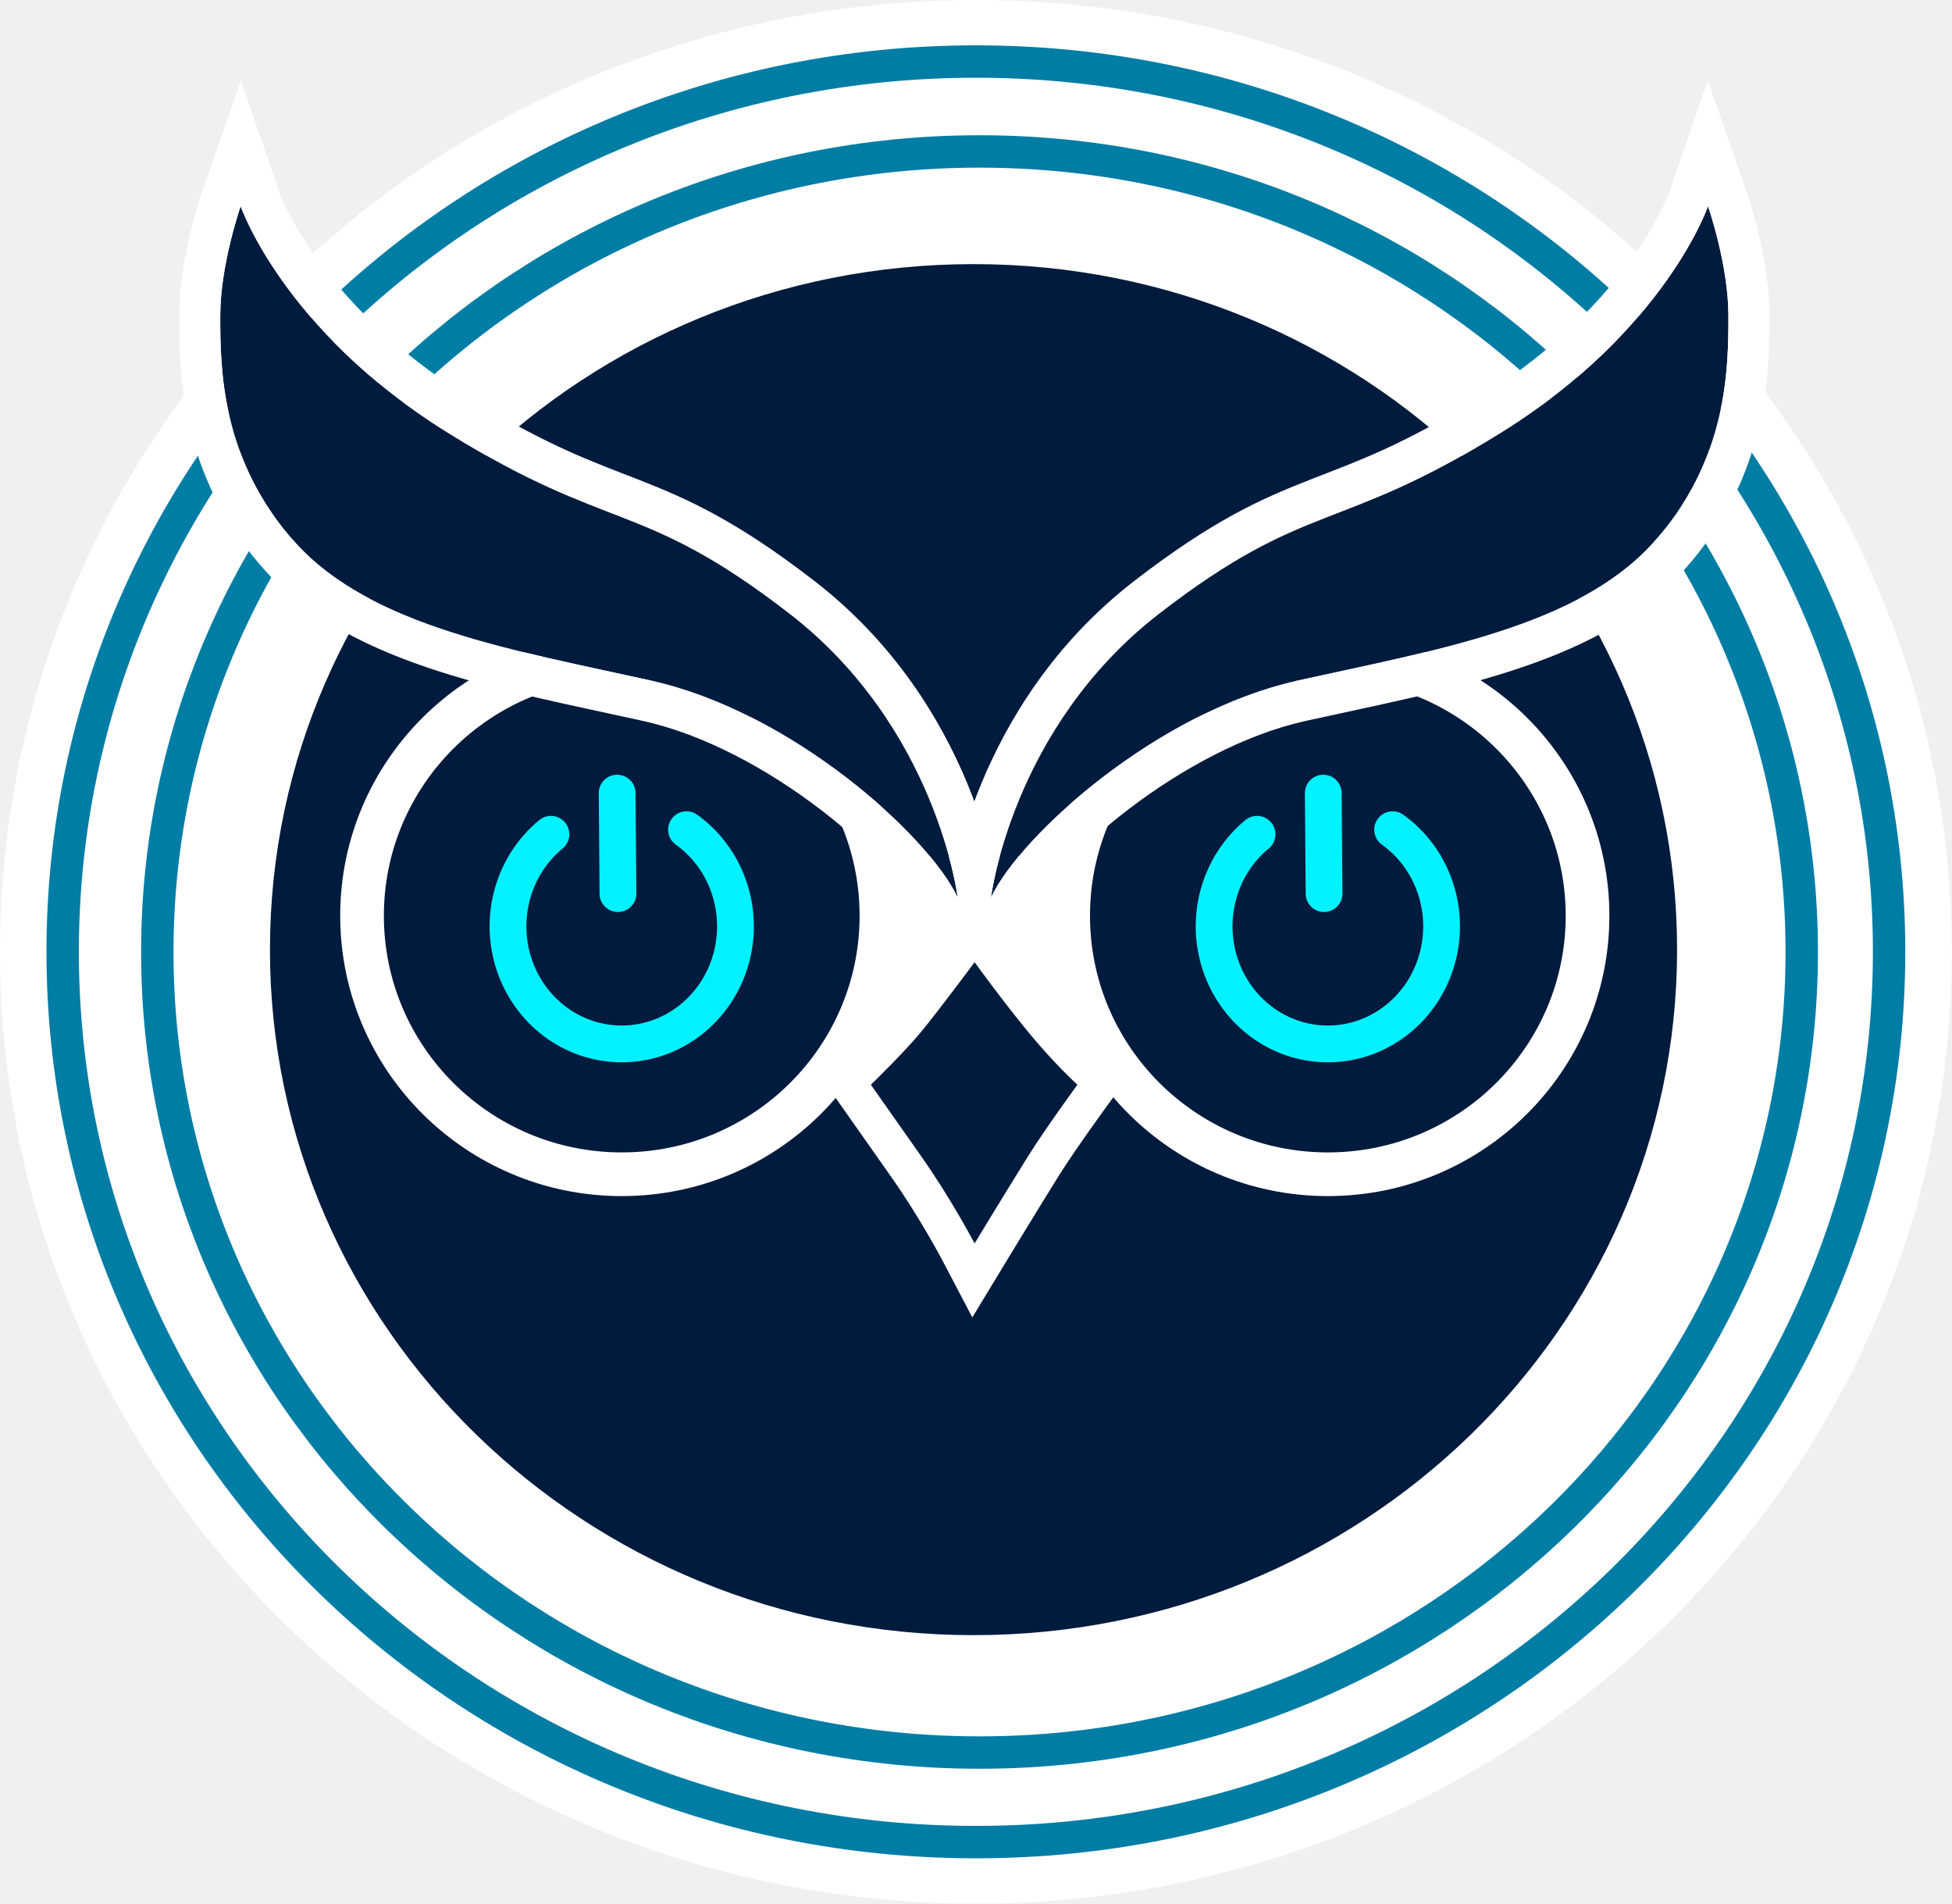
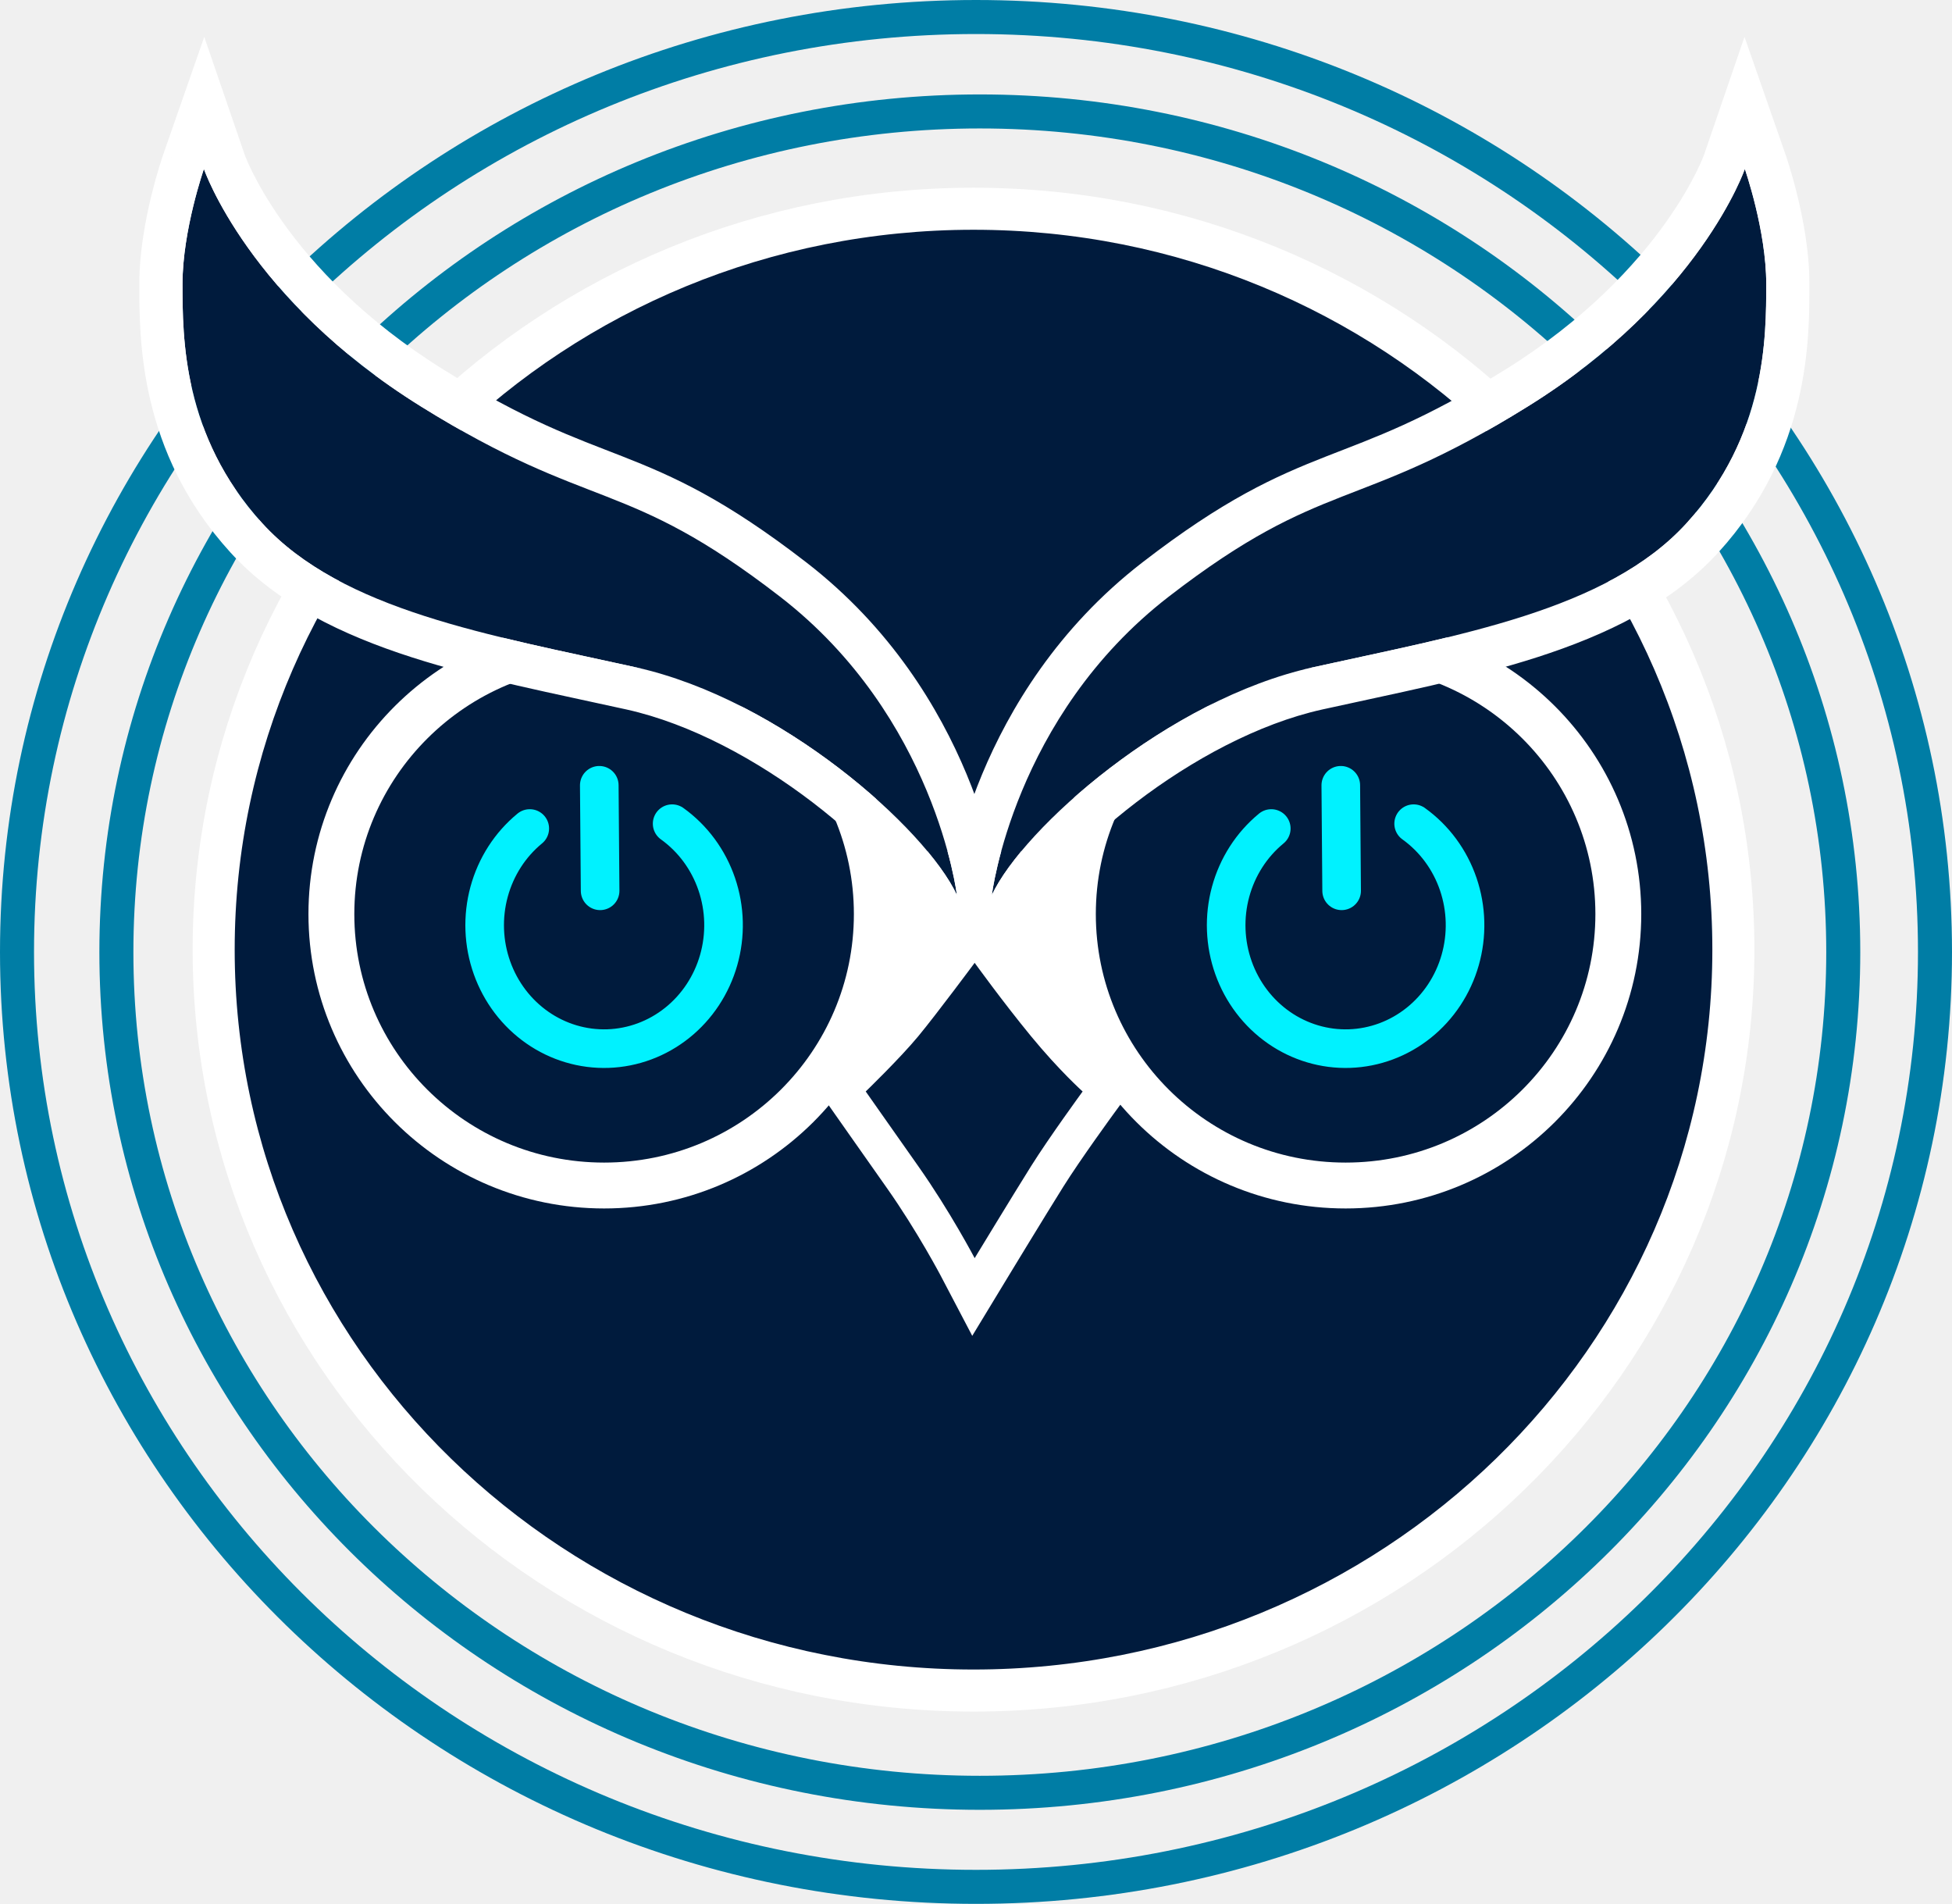
- <svg xmlns="http://www.w3.org/2000/svg" width="5363" height="5229" viewBox="0 0 5363 5229" fill="none">
-   <ellipse cx="2681.18" cy="2614.5" rx="2681.18" ry="2614.5" fill="white" />
-   <path d="M2681.18 169C4067.92 169 5190.18 1264.94 5190.18 2614.5C5190.18 3964.06 4067.92 5060 2681.18 5060C1294.43 5060 172.175 3964.06 172.175 2614.5C172.175 1264.94 1294.43 169 2681.18 169Z" stroke="#007DA5" stroke-linejoin="miter" stroke-miterlimit="10" stroke-width="89" />
-   <path d="M2691.18 416C3939.9 416 4950.18 1401.63 4950.18 2615C4950.18 3828.37 3939.9 4814 2691.18 4814C1442.45 4814 432.175 3828.37 432.175 2615C432.175 1401.63 1442.45 416 2691.18 416Z" stroke="#007DA5" stroke-linejoin="miter" stroke-miterlimit="10" stroke-width="89" />
-   <ellipse cx="2674.68" cy="2608.5" rx="1933" ry="1883" fill="#001B3D" />
-   <path d="M1708.18 1805.5C2102.49 1805.5 2421.68 2123.63 2421.68 2515.5C2421.68 2907.37 2102.49 3225.5 1708.18 3225.5C1313.86 3225.5 994.675 2907.37 994.675 2515.5C994.675 2123.63 1313.86 1805.5 1708.18 1805.5Z" stroke="white" stroke-linejoin="miter" stroke-miterlimit="10" stroke-width="120" />
-   <path d="M3648.18 1805.5C4042.49 1805.5 4361.68 2123.63 4361.68 2515.5C4361.68 2907.37 4042.49 3225.5 3648.18 3225.5C3253.86 3225.5 2934.68 2907.37 2934.68 2515.5C2934.68 2123.63 3253.86 1805.5 3648.18 1805.5Z" stroke="white" stroke-linejoin="miter" stroke-miterlimit="10" stroke-width="120" />
-   <path d="M2405.18 2867V2351H2928.18L2960.18 2867L2668.18 2569L2405.18 2867Z" fill="white" />
-   <path d="M2678.28 2558.31L2718.24 2613.77C2719.57 2615.6 2720.37 2616.71 2721.43 2618.17C2723.54 2621.07 2726.66 2625.35 2730.63 2630.77C2738.58 2641.61 2749.97 2657.01 2763.64 2675.21C2791.05 2711.67 2827.44 2759.03 2863.8 2803.25C2899.68 2846.89 2932.4 2881.9 2956.05 2905.91C2967.86 2917.91 2977.39 2927.13 2983.88 2933.29C2987.13 2936.36 2989.61 2938.67 2991.25 2940.17C2993.46 2942.19 2993.48 2942.21 2993.5 2942.22L3027.29 2972.42L3000.54 3009.01C2998.96 3011.18 2998.01 3012.47 2996.79 3014.15C2994.35 3017.51 2990.8 3022.41 2986.39 3028.53C2977.56 3040.78 2965.28 3057.91 2951.52 3077.4C2923.85 3116.6 2890.76 3164.55 2867.53 3201.57C2843.71 3239.53 2806.98 3299.42 2776.1 3350C2760.68 3375.24 2746.76 3398.11 2736.69 3414.66C2731.66 3422.94 2727.59 3429.63 2724.78 3434.26C2723.37 3436.57 2722.28 3438.37 2721.55 3439.58L2674.51 3517.1L2633.4 3438.73C2632.31 3436.67 2631.62 3435.37 2630.7 3433.66C2628.86 3430.23 2626.12 3425.15 2622.55 3418.67C2615.42 3405.7 2605.03 3387.12 2592.05 3364.88C2566.05 3320.31 2529.96 3261.49 2489.3 3203.8C2447.54 3144.53 2413.15 3095.64 2389.2 3061.56C2377.23 3044.52 2367.87 3031.19 2361.49 3022.11C2358.31 3017.57 2355.87 3014.1 2354.23 3011.76L2327.21 2973.23L2357.93 2943.55C2359.51 2942.02 2360.46 2941.09 2361.7 2939.88C2364.18 2937.46 2367.8 2933.92 2372.3 2929.48C2381.3 2920.6 2393.8 2908.17 2407.76 2893.96C2436 2865.22 2469.1 2830.37 2491.66 2803.12C2514.87 2775.07 2551.14 2727.88 2582.07 2687.05C2597.43 2666.78 2611.31 2648.3 2621.34 2634.89C2626.36 2628.18 2630.41 2622.75 2633.21 2619C2634.61 2617.12 2635.69 2615.66 2636.43 2614.68L2678.28 2558.31Z" stroke="white" stroke-linejoin="miter" stroke-miterlimit="10" stroke-width="100" />
-   <path d="M1886.17 2279.02C1940.18 2317.7 1981.02 2373 2002.88 2437.06C2024.74 2501.11 2026.51 2570.65 2007.93 2635.8C1989.35 2700.96 1951.38 2758.4 1899.41 2799.96C1847.44 2841.52 1784.11 2865.1 1718.43 2867.33C1652.76 2869.56 1588.07 2850.33 1533.57 2812.38C1479.07 2774.43 1437.54 2719.69 1414.86 2655.94C1392.19 2592.19 1389.54 2522.68 1407.28 2457.28C1425.03 2391.88 1462.27 2333.93 1513.71 2291.66" stroke="#00F2FF" stroke-width="101" stroke-linecap="round" />
-   <line x1="1695.58" y1="2178.6" x2="1697.77" y2="2454.6" stroke="#00F2FF" stroke-width="101" stroke-linecap="round" />
-   <path d="M3826.17 2279.02C3880.18 2317.7 3921.02 2373 3942.88 2437.06C3964.74 2501.11 3966.51 2570.65 3947.93 2635.8C3929.35 2700.96 3891.38 2758.4 3839.41 2799.96C3787.44 2841.52 3724.11 2865.1 3658.43 2867.33C3592.76 2869.56 3528.07 2850.33 3473.57 2812.38C3419.07 2774.43 3377.54 2719.69 3354.86 2655.94C3332.19 2592.19 3329.54 2522.68 3347.28 2457.28C3365.03 2391.88 3402.27 2333.93 3453.71 2291.66" stroke="#00F2FF" stroke-width="101" stroke-linecap="round" />
-   <mask id="path-12-outside-1_0_1" maskUnits="userSpaceOnUse" x="492.175" y="220.921" width="4370" height="2293" fill="black">
-     <rect fill="white" x="492.175" y="220.921" width="4370" height="2293" />
-     <path d="M661.176 566.5C661.24 566.687 778.299 907.577 1228.67 1187.5C1679.17 1467.5 1761.18 1370.64 2168.18 1685C2575.12 1999.31 2631.16 2465.37 2631.17 2465.5C2548.78 2290.4 2170.17 1954 1791.17 1870C1412.17 1786 1022.17 1722 813.675 1493C605.176 1264 605.176 1007 605.176 867C605.176 727 661.176 566.5 661.176 566.5ZM4692.67 566.5C4692.67 566.5 4748.67 727 4748.67 867C4748.67 1007 4748.67 1264 4540.18 1493C4331.68 1722 3941.68 1786 3562.68 1870C3183.68 1954 2805.07 2290.4 2722.68 2465.5C2722.7 2465.31 2778.75 1999.29 3185.67 1685C3592.68 1370.64 3674.68 1467.5 4125.18 1187.5C4575.65 907.513 4692.66 566.533 4692.67 566.5Z" />
+ <svg xmlns="http://www.w3.org/2000/svg" viewBox="0 0 5107 4980" fill="none">
+   <path d="M2553.5 44.5C3940.25 44.5 5062.5 1140.44 5062.5 2490C5062.5 3839.56 3940.25 4935.5 2553.5 4935.5C1166.75 4935.5 44.5 3839.56 44.5 2490C44.5 1140.44 1166.75 44.5 2553.5 44.5Z" stroke="#007DA5" stroke-linejoin="miter" stroke-miterlimit="10" stroke-width="89" />
+   <path d="M2563.5 291.5C3812.23 291.5 4822.5 1277.13 4822.5 2490.5C4822.5 3703.87 3812.23 4689.5 2563.5 4689.5C1314.77 4689.5 304.5 3703.87 304.5 2490.5C304.5 1277.13 1314.77 291.5 2563.5 291.5Z" stroke="#007DA5" stroke-linejoin="miter" stroke-miterlimit="10" stroke-width="89" />
+   <path d="M2547 546C3643.57 546 4535 1412.32 4535 2484C4535 3555.68 3643.57 4422 2547 4422C1450.43 4422 559 3555.68 559 2484C559 1412.32 1450.43 546 2547 546Z" fill="#001B3D" stroke="white" stroke-linejoin="miter" stroke-miterlimit="10" stroke-width="110" />
+   <path d="M1580.5 1681C1974.81 1681 2294 1999.13 2294 2391C2294 2782.87 1974.81 3101 1580.5 3101C1186.19 3101 867 2782.87 867 2391C867 1999.13 1186.19 1681 1580.5 1681Z" stroke="white" stroke-linejoin="miter" stroke-miterlimit="10" stroke-width="120" />
+   <path d="M3520.5 1681C3914.81 1681 4234 1999.13 4234 2391C4234 2782.87 3914.81 3101 3520.5 3101C3126.19 3101 2807 2782.87 2807 2391C2807 1999.13 3126.19 1681 3520.5 1681Z" stroke="white" stroke-linejoin="miter" stroke-miterlimit="10" stroke-width="120" />
+   <path d="M2277.5 2742.5V2226.5H2800.5L2832.5 2742.5L2540.5 2444.5L2277.5 2742.5Z" fill="white" />
+   <path d="M2550.61 2433.81L2590.57 2489.27C2591.89 2491.1 2592.7 2492.21 2593.75 2493.67C2595.86 2496.57 2598.98 2500.85 2602.96 2506.27C2610.91 2517.11 2622.29 2532.51 2635.97 2550.71C2663.37 2587.17 2699.77 2634.53 2736.12 2678.75C2772.01 2722.39 2804.72 2757.4 2828.37 2781.41C2840.19 2793.41 2849.71 2802.63 2856.21 2808.79C2859.45 2811.86 2861.94 2814.17 2863.57 2815.67C2865.79 2817.69 2865.81 2817.71 2865.82 2817.72L2899.62 2847.92L2872.86 2884.51C2871.28 2886.68 2870.34 2887.97 2869.12 2889.65C2866.68 2893.01 2863.13 2897.91 2858.71 2904.03C2849.88 2916.28 2837.61 2933.41 2823.85 2952.9C2796.18 2992.1 2763.09 3040.05 2739.85 3077.07C2716.04 3115.03 2679.31 3174.92 2648.42 3225.5C2633 3250.74 2619.08 3273.61 2609.02 3290.16C2603.98 3298.44 2599.91 3305.13 2597.1 3309.76C2595.7 3312.07 2594.61 3313.87 2593.87 3315.08L2546.84 3392.6L2505.72 3314.23C2504.63 3312.17 2503.94 3310.87 2503.02 3309.16C2501.19 3305.73 2498.44 3300.65 2494.88 3294.17C2487.75 3281.2 2477.35 3262.62 2464.38 3240.38C2438.37 3195.81 2402.28 3136.99 2361.63 3079.3C2319.86 3020.03 2285.48 2971.14 2261.53 2937.06C2249.56 2920.02 2240.19 2906.69 2233.82 2897.61C2230.63 2893.07 2228.19 2889.6 2226.55 2887.26L2199.54 2848.73L2230.25 2819.05C2231.83 2817.52 2232.79 2816.59 2234.03 2815.38C2236.51 2812.96 2240.13 2809.42 2244.62 2804.98C2253.62 2796.1 2266.12 2783.67 2280.09 2769.46C2308.33 2740.72 2341.43 2705.87 2363.98 2678.62C2387.2 2650.57 2423.46 2603.38 2454.4 2562.55C2469.76 2542.28 2483.63 2523.8 2493.67 2510.39C2498.69 2503.68 2502.74 2498.25 2505.54 2494.5C2506.93 2492.62 2508.02 2491.16 2508.75 2490.18L2550.61 2433.81Z" stroke="white" stroke-linejoin="miter" stroke-miterlimit="10" stroke-width="100" />
+   <path d="M1758.5 2154.52C1812.51 2193.2 1853.35 2248.5 1875.2 2312.56C1897.06 2376.61 1898.83 2446.15 1880.25 2511.3C1861.68 2576.46 1823.71 2633.9 1771.73 2675.46C1719.76 2717.02 1656.44 2740.6 1590.76 2742.83C1525.08 2745.06 1460.4 2725.83 1405.9 2687.88C1351.4 2649.93 1309.86 2595.19 1287.19 2531.44C1264.52 2467.69 1261.86 2398.18 1279.61 2332.78C1297.35 2267.38 1334.59 2209.43 1386.03 2167.16" stroke="#00F2FF" stroke-width="101" stroke-linecap="round" />
+   <line x1="1567.9" y1="2054.1" x2="1570.1" y2="2330.1" stroke="#00F2FF" stroke-width="101" stroke-linecap="round" />
+   <path d="M3698.5 2154.52C3752.51 2193.2 3793.35 2248.5 3815.2 2312.56C3837.06 2376.61 3838.83 2446.15 3820.25 2511.3C3801.68 2576.46 3763.71 2633.9 3711.73 2675.46C3659.76 2717.02 3596.44 2740.6 3530.76 2742.83C3465.08 2745.06 3400.4 2725.83 3345.9 2687.88C3291.4 2649.93 3249.86 2595.19 3227.19 2531.44C3204.52 2467.69 3201.86 2398.18 3219.61 2332.78C3237.35 2267.38 3274.59 2209.43 3326.03 2167.16" stroke="#00F2FF" stroke-width="101" stroke-linecap="round" />
+   <mask id="path-11-outside-1_0_1" maskUnits="userSpaceOnUse" x="363.501" y="96" width="4371" height="2294" fill="black">
+     <rect fill="white" x="363.501" y="96" width="4371" height="2294" />
+     <path fill-rule="evenodd" clip-rule="evenodd" d="M533.501 442C533.565 442.187 650.624 783.077 1101 1063C1551.5 1343 1633.5 1246.14 2040.5 1560.5C2447.45 1874.81 2503.48 2340.87 2503.5 2341C2421.11 2165.9 2042.5 1829.5 1663.5 1745.5C1284.5 1661.5 894.499 1597.5 686 1368.5C477.5 1139.5 477.501 882.5 477.501 742.5C477.501 602.5 533.501 442 533.501 442ZM4565 442C4565 442 4621 602.5 4621 742.5C4621 882.5 4621 1139.5 4412.5 1368.5C4204 1597.5 3814 1661.5 3435 1745.5C3056 1829.5 2677.39 2165.9 2595 2341C2595 2341 2651 1874.86 3058 1560.5C3465 1246.14 3547 1343 3997.5 1063C4447.98 783.013 4564.99 442.033 4565 442Z" />
  </mask>
-   <path d="M661.176 566.5C661.24 566.687 778.299 907.577 1228.67 1187.5C1679.17 1467.5 1761.18 1370.64 2168.18 1685C2575.12 1999.31 2631.16 2465.37 2631.17 2465.5C2548.78 2290.4 2170.17 1954 1791.17 1870C1412.17 1786 1022.17 1722 813.675 1493C605.176 1264 605.176 1007 605.176 867C605.176 727 661.176 566.5 661.176 566.5ZM4692.67 566.5C4692.67 566.5 4748.67 727 4748.67 867C4748.67 1007 4748.67 1264 4540.18 1493C4331.68 1722 3941.68 1786 3562.68 1870C3183.68 1954 2805.07 2290.4 2722.68 2465.5C2722.7 2465.31 2778.75 1999.29 3185.67 1685C3592.68 1370.64 3674.68 1467.5 4125.18 1187.5C4575.65 907.513 4692.66 566.533 4692.67 566.5Z" fill="#001B3D" />
-   <path d="M661.176 566.5L768.055 529.814L662.049 220.985L554.484 529.274L661.176 566.5ZM1228.67 1187.5L1169.02 1283.47V1283.47L1228.67 1187.5ZM2168.18 1685L2237.25 1595.57V1595.57L2168.18 1685ZM2631.17 2465.5L2528.93 2513.61L2743.37 2452.02L2631.17 2465.5ZM1791.17 1870L1815.63 1759.68V1759.68L1791.17 1870ZM813.675 1493L730.119 1569.08H730.119L813.675 1493ZM605.176 867L492.176 867L605.176 867ZM4692.67 566.5L4799.37 529.274L4691.78 220.932L4585.79 529.825L4692.67 566.5ZM4748.67 867L4861.67 867L4748.67 867ZM4540.18 1493L4623.73 1569.08V1569.08L4540.18 1493ZM3562.68 1870L3538.22 1759.68V1759.68L3562.68 1870ZM2722.68 2465.5L2610.48 2452.01L2824.92 2513.61L2722.68 2465.5ZM3185.67 1685L3116.6 1595.57V1595.57L3185.67 1685ZM4125.18 1187.5L4184.83 1283.47V1283.47L4125.18 1187.5ZM661.176 566.5L554.297 603.186C559.785 619.174 689.757 985.593 1169.02 1283.47L1228.67 1187.5L1288.33 1091.53C866.841 829.561 762.696 514.201 768.055 529.814L661.176 566.5ZM1228.67 1187.5L1169.02 1283.47C1403.98 1429.51 1545.86 1478.51 1673.48 1528.56C1793.23 1575.53 1905.65 1625.01 2099.1 1774.43L2168.18 1685L2237.25 1595.57C2023.7 1430.63 1891.62 1371.36 1756 1318.17C1628.24 1268.06 1503.87 1225.49 1288.33 1091.53L1228.67 1187.5ZM2168.18 1685L2099.1 1774.43C2468.65 2059.86 2519.87 2486.34 2518.98 2478.98L2631.17 2465.5L2743.37 2452.02C2742.45 2444.39 2681.59 1938.76 2237.25 1595.57L2168.18 1685ZM2631.17 2465.5L2733.42 2417.39C2680.75 2305.45 2548.51 2164.24 2391.05 2043.82C2230.63 1921.15 2026.33 1806.38 1815.63 1759.68L1791.17 1870L1766.72 1980.32C1935.02 2017.62 2109.52 2113.05 2253.76 2223.35C2400.95 2335.91 2499.21 2450.44 2528.93 2513.61L2631.17 2465.5ZM1791.17 1870L1815.63 1759.68C1621.39 1716.63 1437.46 1681.31 1273.17 1628.33C1109.43 1575.53 981.914 1509.93 897.23 1416.92L813.675 1493L730.119 1569.08C853.936 1705.07 1025.67 1785.97 1203.8 1843.42C1381.39 1900.69 1581.96 1939.37 1766.72 1980.32L1791.17 1870ZM813.675 1493L897.23 1416.92C719.926 1222.19 718.176 1004.92 718.176 867L605.176 867L492.176 867C492.176 1009.08 490.426 1305.81 730.119 1569.08L813.675 1493ZM605.176 867L718.176 867C718.176 810.065 729.856 744.952 742.982 690.927C749.377 664.603 755.773 642.283 760.522 626.694C762.889 618.923 764.828 612.886 766.127 608.931C766.776 606.955 767.264 605.504 767.563 604.621C767.713 604.179 767.815 603.88 767.867 603.729C767.893 603.654 767.907 603.615 767.907 603.615C767.907 603.614 767.904 603.623 767.897 603.642C767.894 603.651 767.89 603.663 767.885 603.677C767.883 603.684 767.878 603.696 767.877 603.7C767.873 603.713 767.868 603.726 661.176 566.5C554.484 529.274 554.478 529.289 554.473 529.304C554.471 529.31 554.465 529.326 554.461 529.338C554.453 529.362 554.444 529.388 554.434 529.417C554.414 529.474 554.39 529.542 554.364 529.619C554.31 529.774 554.243 529.968 554.163 530.2C554.003 530.665 553.791 531.284 553.531 532.053C553.01 533.589 552.294 535.722 551.412 538.409C549.648 543.778 547.213 551.374 544.33 560.837C538.579 579.717 530.974 606.272 523.37 637.572C508.495 698.798 492.176 783.935 492.176 867L605.176 867ZM4692.67 566.5C4585.98 603.726 4585.98 603.713 4585.97 603.7C4585.97 603.696 4585.97 603.684 4585.97 603.677C4585.96 603.663 4585.96 603.651 4585.95 603.642C4585.95 603.623 4585.94 603.614 4585.94 603.615C4585.94 603.615 4585.96 603.654 4585.98 603.729C4586.04 603.88 4586.14 604.179 4586.29 604.621C4586.59 605.504 4587.07 606.955 4587.72 608.931C4589.02 612.886 4590.96 618.923 4593.33 626.694C4598.08 642.283 4604.47 664.603 4610.87 690.927C4623.99 744.952 4635.67 810.065 4635.67 867L4748.67 867L4861.67 867C4861.67 783.935 4845.36 698.798 4830.48 637.572C4822.88 606.272 4815.27 579.717 4809.52 560.837C4806.64 551.374 4804.2 543.778 4802.44 538.409C4801.56 535.722 4800.84 533.589 4800.32 532.053C4800.06 531.284 4799.85 530.665 4799.69 530.2C4799.61 529.968 4799.54 529.774 4799.49 529.619C4799.46 529.542 4799.44 529.474 4799.42 529.417C4799.41 529.388 4799.4 529.362 4799.39 529.338C4799.39 529.326 4799.38 529.31 4799.38 529.304C4799.37 529.289 4799.37 529.274 4692.67 566.5ZM4748.67 867L4635.67 867C4635.67 1004.92 4633.92 1222.19 4456.62 1416.92L4540.18 1493L4623.73 1569.08C4863.42 1305.81 4861.67 1009.08 4861.67 867L4748.67 867ZM4540.18 1493L4456.62 1416.92C4371.94 1509.93 4244.42 1575.53 4080.68 1628.33C3916.39 1681.31 3732.46 1716.63 3538.22 1759.68L3562.68 1870L3587.13 1980.32C3771.89 1939.37 3972.46 1900.69 4150.05 1843.42C4328.18 1785.97 4499.92 1705.07 4623.73 1569.08L4540.18 1493ZM3562.68 1870L3538.22 1759.68C3327.52 1806.38 3123.22 1921.15 2962.8 2043.82C2805.34 2164.24 2673.1 2305.45 2620.43 2417.39L2722.68 2465.5L2824.92 2513.61C2854.64 2450.44 2952.9 2335.91 3100.09 2223.35C3244.33 2113.05 3418.84 2017.62 3587.13 1980.32L3562.68 1870ZM2722.68 2465.5L2834.87 2478.99C2833.99 2486.29 2885.22 2059.84 3254.75 1774.43L3185.67 1685L3116.6 1595.57C2672.29 1938.74 2611.41 2444.33 2610.48 2452.01L2722.68 2465.5ZM3185.67 1685L3254.75 1774.43C3448.2 1625.01 3560.62 1575.53 3680.37 1528.56C3807.99 1478.51 3949.87 1429.51 4184.83 1283.47L4125.18 1187.5L4065.53 1091.53C3849.98 1225.49 3725.61 1268.06 3597.85 1318.17C3462.23 1371.36 3330.15 1430.63 3116.6 1595.57L3185.67 1685ZM4125.18 1187.5L4184.83 1283.47C4664.2 985.525 4794.12 619.008 4799.56 603.175L4692.67 566.5L4585.79 529.825C4591.2 514.057 4487.11 829.502 4065.53 1091.53L4125.18 1187.5Z" fill="white" mask="url(#path-12-outside-1_0_1)" />
-   <line x1="3635.58" y1="2178.6" x2="3637.77" y2="2454.6" stroke="#00F2FF" stroke-width="101" stroke-linecap="round" />
+   <path fill-rule="evenodd" clip-rule="evenodd" d="M533.501 442C533.565 442.187 650.624 783.077 1101 1063C1551.5 1343 1633.5 1246.14 2040.5 1560.5C2447.45 1874.81 2503.48 2340.87 2503.5 2341C2421.11 2165.9 2042.5 1829.5 1663.5 1745.5C1284.5 1661.5 894.499 1597.5 686 1368.5C477.5 1139.5 477.501 882.5 477.501 742.5C477.501 602.5 533.501 442 533.501 442ZM4565 442C4565 442 4621 602.5 4621 742.5C4621 882.5 4621 1139.5 4412.5 1368.5C4204 1597.5 3814 1661.5 3435 1745.5C3056 1829.5 2677.39 2165.9 2595 2341C2595 2341 2651 1874.86 3058 1560.5C3465 1246.14 3547 1343 3997.5 1063C4447.98 783.013 4564.99 442.033 4565 442Z" fill="#001B3D" />
+   <path d="M533.501 442L640.38 405.314L534.374 96.484L426.809 404.774L533.501 442ZM1101 1063L1041.35 1158.97V1158.97L1101 1063ZM2040.5 1560.5L2109.58 1471.07V1471.07L2040.5 1560.5ZM2503.5 2341L2401.25 2389.11L2615.69 2327.52L2503.5 2341ZM1663.5 1745.5L1687.95 1635.18V1635.18L1663.5 1745.5ZM686 1368.5L602.444 1444.58H602.444L686 1368.5ZM477.501 742.5L364.501 742.5L477.501 742.5ZM4565 442L4671.69 404.774L4564.11 96.432L4458.12 405.325L4565 442ZM4621 742.5L4734 742.5L4621 742.5ZM4412.5 1368.5L4496.06 1444.58V1444.58L4412.5 1368.5ZM3435 1745.5L3410.55 1635.18V1635.18L3435 1745.5ZM2595 2341L2482.81 2327.52L2697.25 2389.11L2595 2341ZM3058 1560.5L2988.93 1471.07V1471.07L3058 1560.5ZM3997.5 1063L4057.15 1158.97V1158.97L3997.5 1063ZM533.501 442L426.622 478.686C432.11 494.674 562.082 861.093 1041.35 1158.97L1101 1063L1160.65 967.027C739.166 705.061 635.021 389.701 640.38 405.314L533.501 442ZM1101 1063L1041.35 1158.97C1276.31 1305.01 1418.19 1354.01 1545.8 1404.06C1665.55 1451.03 1777.98 1500.51 1971.43 1649.93L2040.5 1560.5L2109.58 1471.07C1896.03 1306.13 1763.95 1246.86 1628.32 1193.67C1500.56 1143.56 1376.19 1100.99 1160.65 967.027L1101 1063ZM2040.5 1560.5L1971.43 1649.93C2340.98 1935.36 2392.19 2361.84 2391.31 2354.48L2503.5 2341L2615.69 2327.52C2614.78 2319.89 2553.91 1814.26 2109.58 1471.07L2040.5 1560.5ZM2503.5 2341L2605.75 2292.89C2553.08 2180.95 2420.83 2039.74 2263.37 1919.32C2102.96 1796.65 1898.66 1681.88 1687.95 1635.18L1663.5 1745.5L1639.05 1855.82C1807.34 1893.12 1981.85 1988.55 2126.09 2098.85C2273.27 2211.41 2371.53 2325.94 2401.25 2389.11L2503.5 2341ZM1663.5 1745.5L1687.95 1635.18C1493.71 1592.13 1309.79 1556.81 1145.49 1503.83C981.756 1451.03 854.238 1385.43 769.555 1292.42L686 1368.5L602.444 1444.58C726.26 1580.57 897.993 1661.47 1076.13 1718.92C1253.71 1776.19 1454.29 1814.87 1639.05 1855.82L1663.5 1745.5ZM686 1368.5L769.555 1292.42C592.251 1097.69 590.501 880.424 590.501 742.5L477.501 742.5L364.501 742.5C364.501 884.576 362.75 1181.31 602.444 1444.58L686 1368.5ZM477.501 742.5L590.501 742.5C590.501 685.565 602.181 620.452 615.307 566.427C621.702 540.103 628.098 517.783 632.847 502.194C635.214 494.423 637.153 488.386 638.452 484.431C639.101 482.455 639.589 481.004 639.888 480.121C640.038 479.679 640.14 479.38 640.192 479.229C640.218 479.154 640.231 479.115 640.232 479.115C640.232 479.114 640.229 479.123 640.222 479.142C640.219 479.151 640.215 479.163 640.21 479.177C640.208 479.184 640.203 479.196 640.202 479.2C640.198 479.213 640.193 479.226 533.501 442C426.809 404.774 426.803 404.789 426.798 404.804C426.796 404.81 426.79 404.826 426.786 404.838C426.778 404.862 426.769 404.888 426.759 404.917C426.739 404.974 426.715 405.042 426.689 405.119C426.635 405.274 426.568 405.468 426.488 405.7C426.328 406.165 426.116 406.784 425.856 407.553C425.335 409.089 424.619 411.222 423.737 413.909C421.973 419.278 419.537 426.874 416.655 436.337C410.904 455.217 403.299 481.772 395.695 513.072C380.82 574.298 364.501 659.435 364.501 742.5L477.501 742.5ZM4565 442C4458.31 479.226 4458.3 479.213 4458.3 479.2C4458.3 479.196 4458.29 479.184 4458.29 479.177C4458.29 479.163 4458.28 479.151 4458.28 479.142C4458.27 479.123 4458.27 479.114 4458.27 479.115C4458.27 479.115 4458.28 479.154 4458.31 479.229C4458.36 479.38 4458.46 479.679 4458.61 480.121C4458.91 481.004 4459.4 482.455 4460.05 484.431C4461.35 488.386 4463.29 494.423 4465.65 502.194C4470.4 517.783 4476.8 540.103 4483.19 566.427C4496.32 620.452 4508 685.565 4508 742.5L4621 742.5L4734 742.5C4734 659.435 4717.68 574.298 4702.81 513.072C4695.2 481.772 4687.6 455.217 4681.85 436.337C4678.96 426.874 4676.53 419.278 4674.76 413.909C4673.88 411.222 4673.17 409.089 4672.64 407.553C4672.38 406.784 4672.17 406.165 4672.01 405.7C4671.93 405.468 4671.87 405.274 4671.81 405.119C4671.79 405.042 4671.76 404.974 4671.74 404.917C4671.73 404.888 4671.72 404.862 4671.71 404.838C4671.71 404.826 4671.7 404.81 4671.7 404.804C4671.7 404.789 4671.69 404.774 4565 442ZM4621 742.5L4508 742.5C4508 880.424 4506.25 1097.69 4328.95 1292.42L4412.5 1368.5L4496.06 1444.58C4735.75 1181.31 4734 884.576 4734 742.5L4621 742.5ZM4412.5 1368.5L4328.95 1292.42C4244.26 1385.43 4116.74 1451.03 3953.01 1503.83C3788.71 1556.81 3604.79 1592.13 3410.55 1635.18L3435 1745.5L3459.45 1855.82C3644.21 1814.87 3844.79 1776.19 4022.37 1718.92C4200.51 1661.47 4372.24 1580.57 4496.06 1444.58L4412.5 1368.5ZM3435 1745.5L3410.55 1635.18C3199.84 1681.88 2995.54 1796.65 2835.13 1919.32C2677.67 2039.74 2545.42 2180.95 2492.75 2292.89L2595 2341L2697.25 2389.11C2726.97 2325.94 2825.22 2211.41 2972.41 2098.85C3116.65 1988.55 3291.16 1893.12 3459.45 1855.82L3435 1745.5ZM2595 2341C2707.19 2354.48 2707.19 2354.52 2707.18 2354.56C2707.18 2354.57 2707.18 2354.61 2707.18 2354.63C2707.17 2354.67 2707.17 2354.71 2707.16 2354.74C2707.15 2354.79 2707.15 2354.83 2707.15 2354.83C2707.15 2354.84 2707.16 2354.73 2707.19 2354.53C2707.25 2354.11 2707.36 2353.26 2707.54 2352.01C2707.91 2349.5 2708.55 2345.36 2709.53 2339.74C2711.48 2328.49 2714.8 2311.35 2720.02 2289.5C2730.47 2245.72 2748.45 2183.51 2778.19 2112.06C2837.81 1968.86 2943.25 1791.91 3127.07 1649.93L3058 1560.5L2988.93 1471.07C2765.75 1643.44 2639.68 1856.75 2569.55 2025.2C2534.42 2109.59 2512.96 2183.56 2500.2 2237.01C2493.81 2263.77 2489.57 2285.5 2486.88 2300.97C2485.53 2308.71 2484.57 2314.9 2483.91 2319.37C2483.59 2321.61 2483.34 2323.42 2483.16 2324.78C2483.07 2325.46 2482.99 2326.03 2482.93 2326.49C2482.9 2326.72 2482.88 2326.92 2482.86 2327.09C2482.85 2327.18 2482.84 2327.26 2482.83 2327.33C2482.83 2327.37 2482.82 2327.41 2482.82 2327.43C2482.81 2327.48 2482.81 2327.52 2595 2341ZM3058 1560.5L3127.07 1649.93C3320.52 1500.51 3432.95 1451.03 3552.7 1404.06C3680.31 1354.01 3822.19 1305.01 4057.15 1158.97L3997.5 1063L3937.85 967.027C3722.31 1100.99 3597.94 1143.56 3470.18 1193.67C3334.55 1246.86 3202.47 1306.13 2988.93 1471.07L3058 1560.5ZM3997.5 1063L4057.15 1158.97C4536.53 861.025 4666.45 494.508 4671.88 478.675L4565 442L4458.12 405.325C4463.53 389.557 4359.43 705.002 3937.85 967.027L3997.5 1063Z" fill="white" mask="url(#path-11-outside-1_0_1)" />
+   <line x1="3507.9" y1="2054.1" x2="3510.1" y2="2330.1" stroke="#00F2FF" stroke-width="101" stroke-linecap="round" />
</svg>
